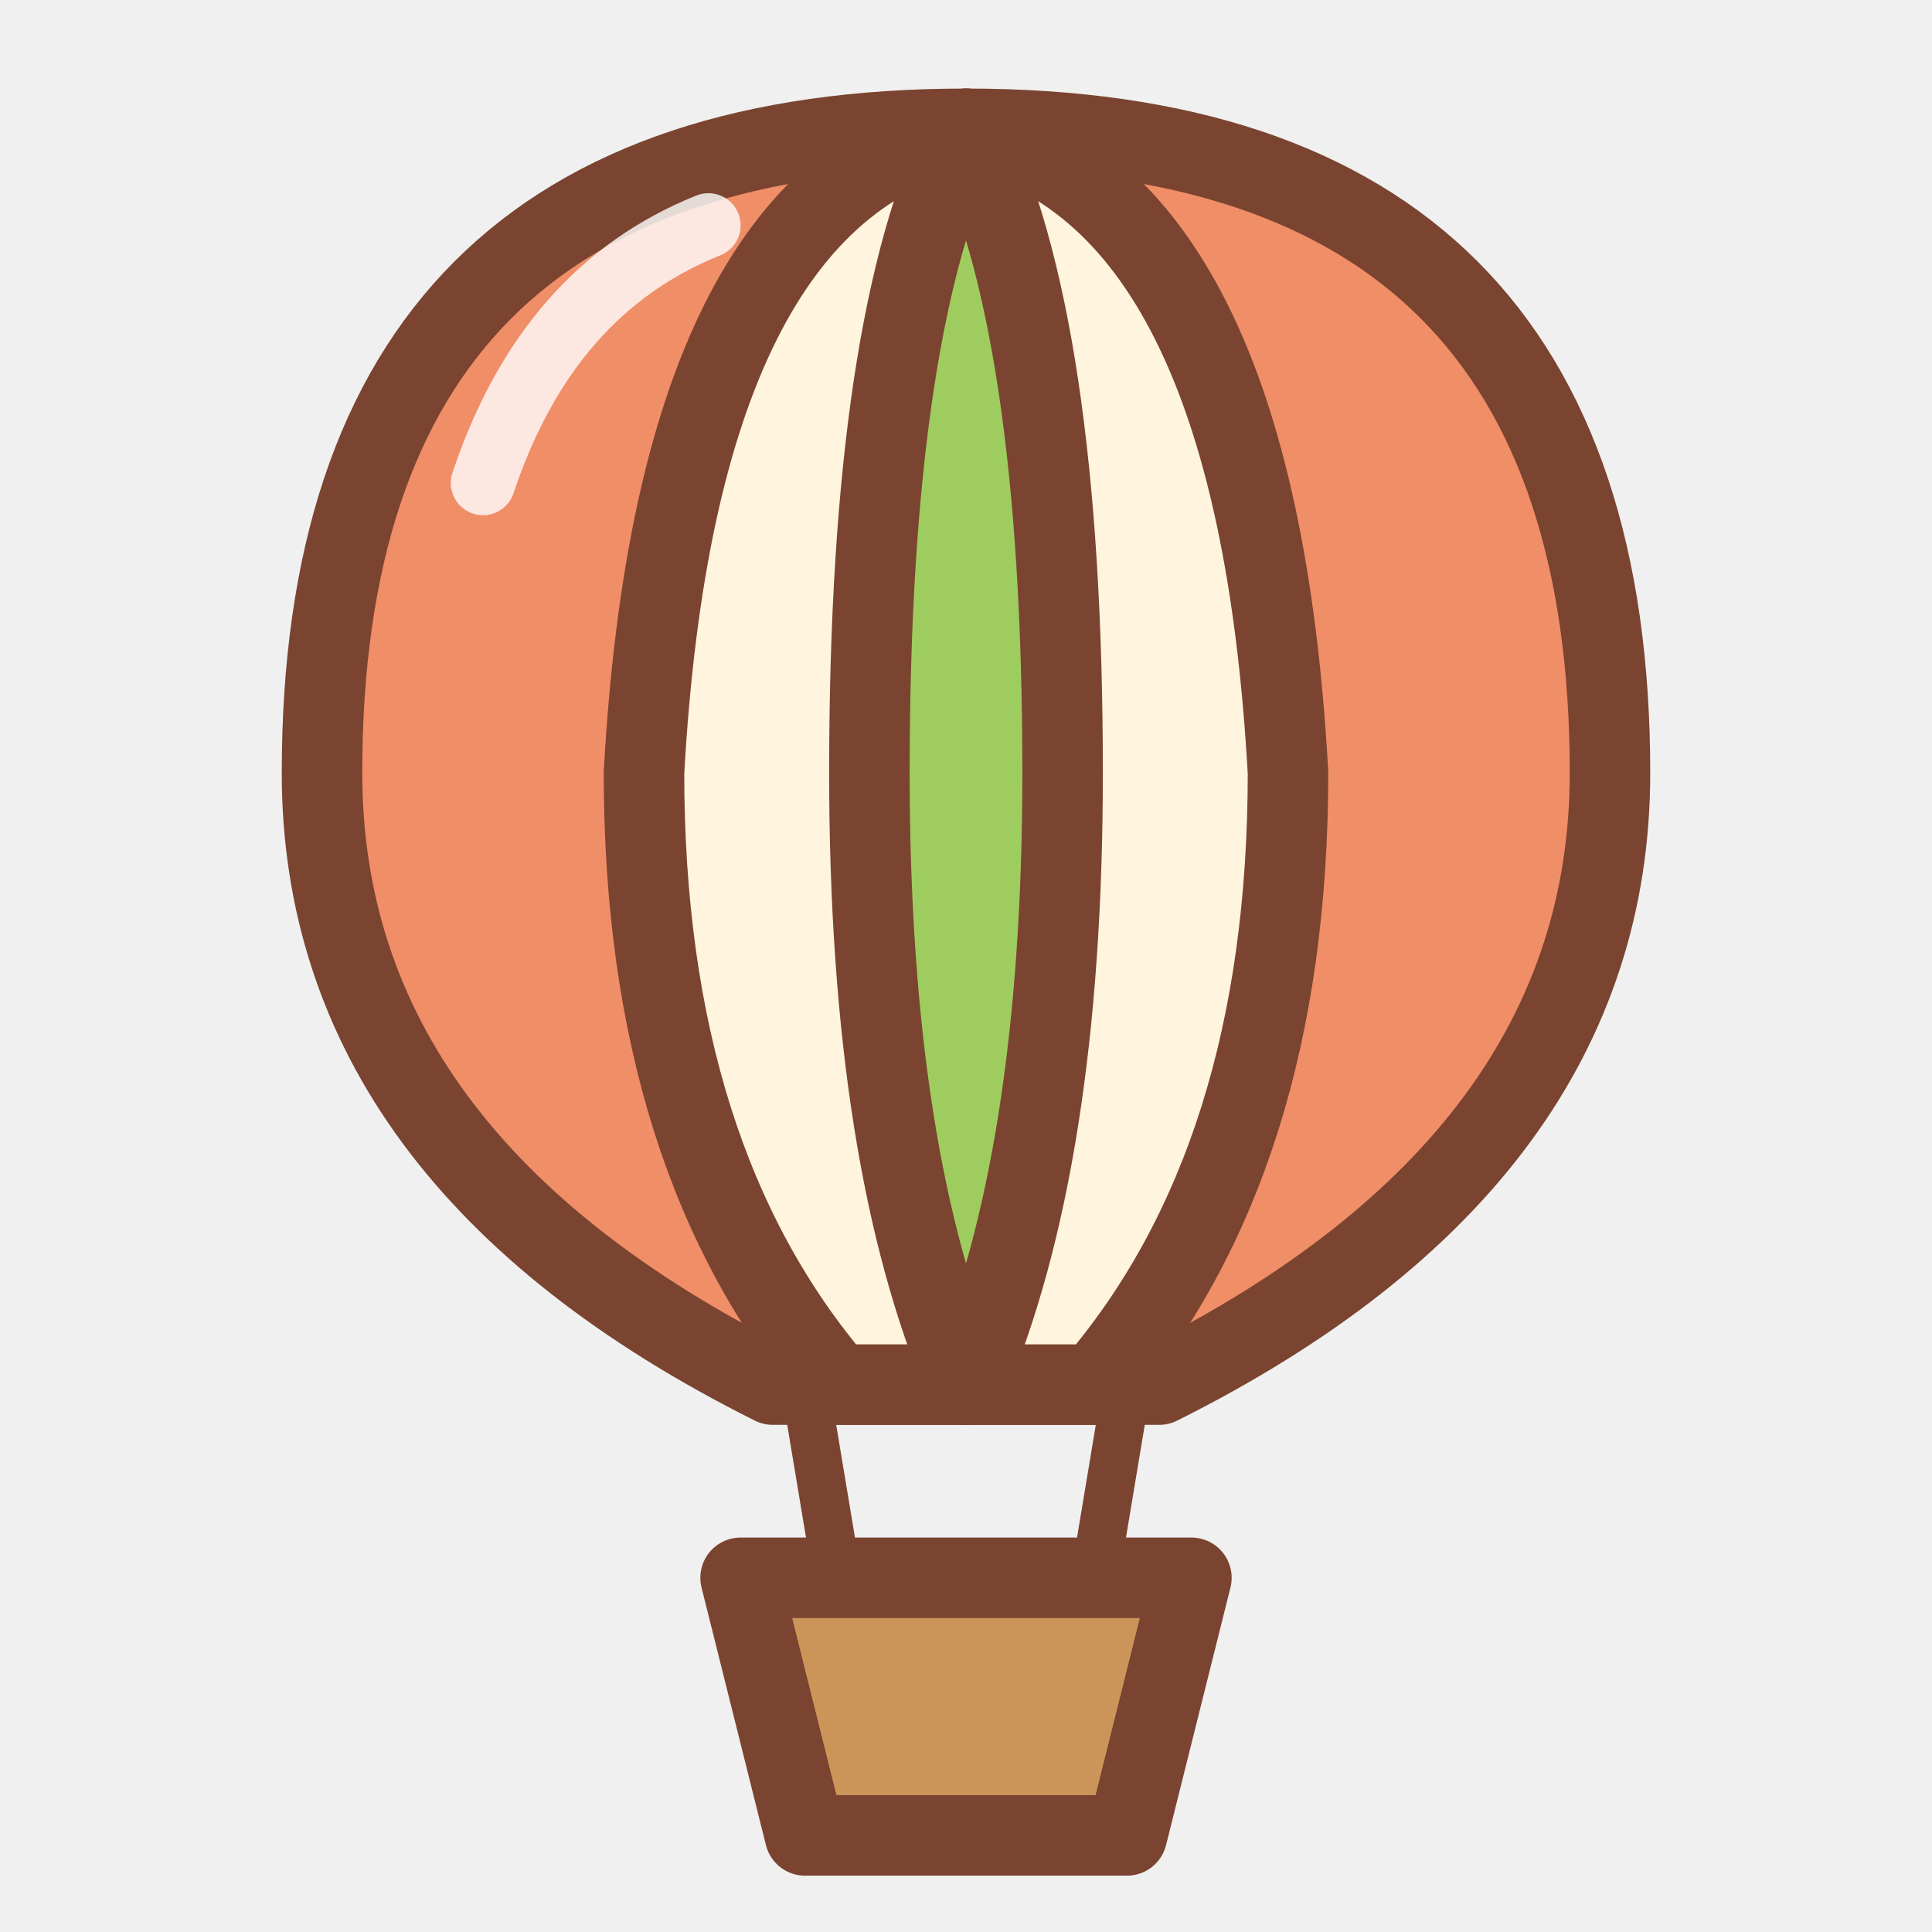
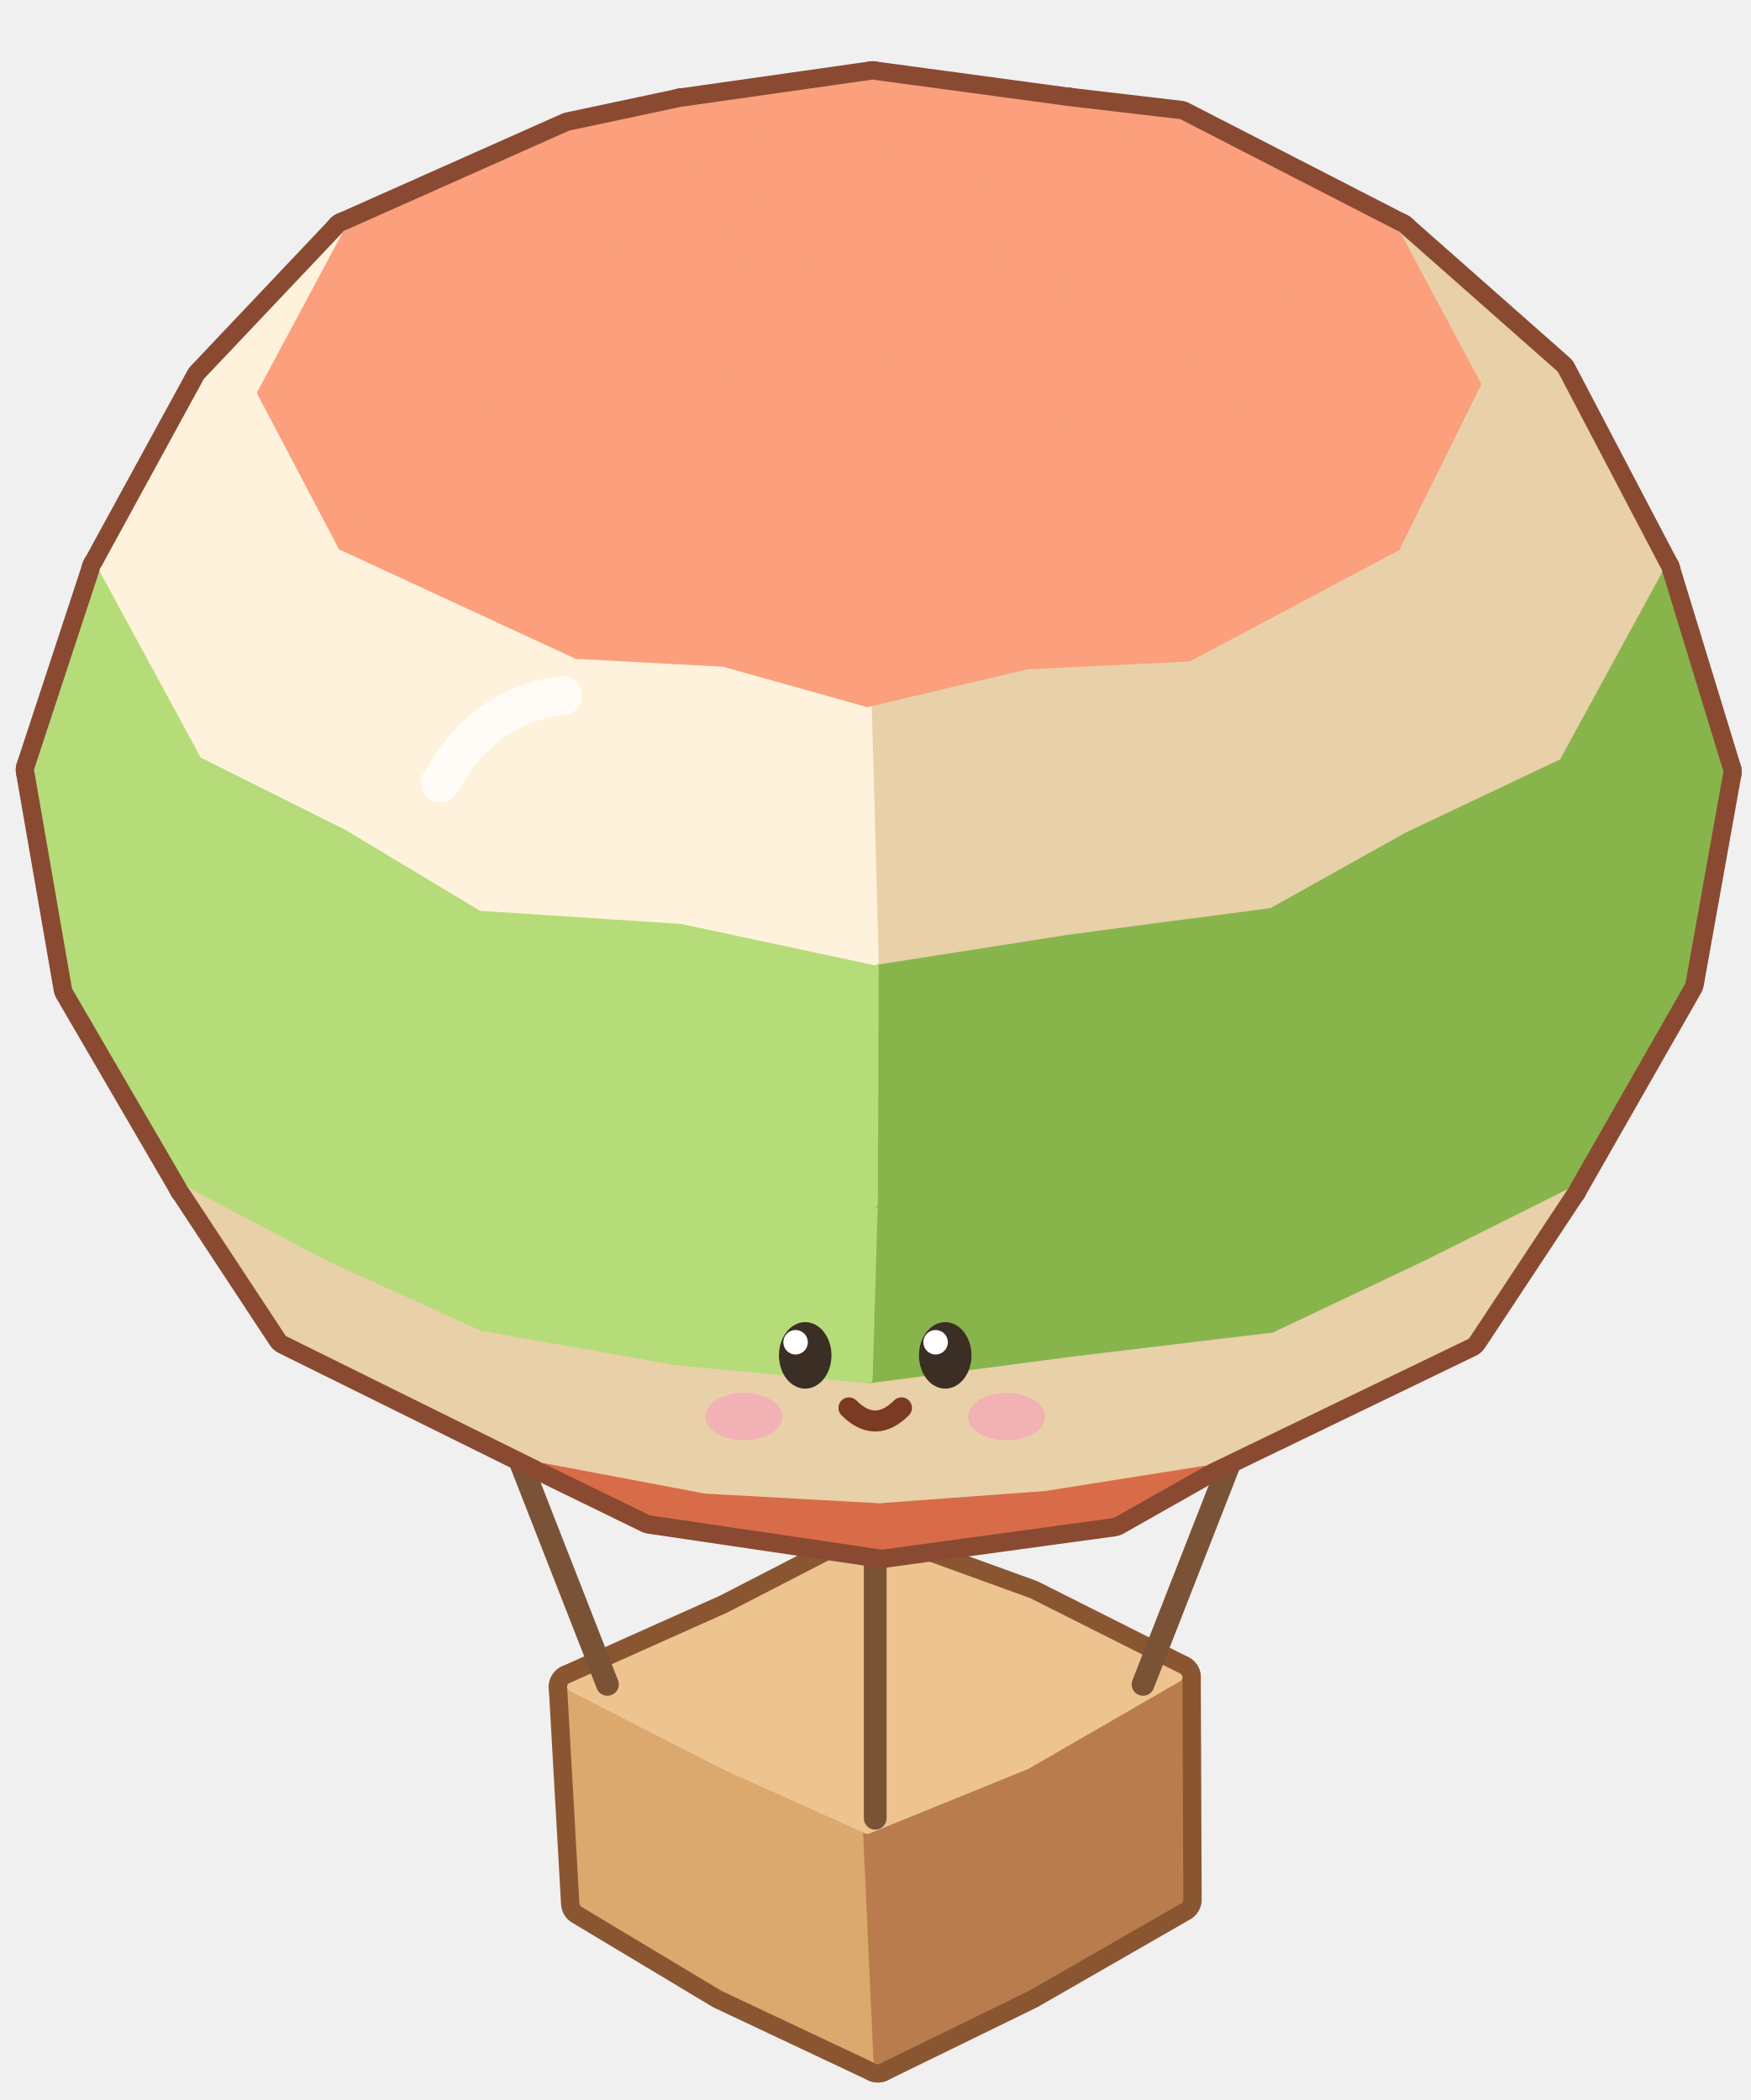
- <svg xmlns="http://www.w3.org/2000/svg" viewBox="0 0 120 120">
-   <g stroke-linejoin="round" stroke-linecap="round" stroke="#7a4430" stroke-width="5">
-     <path d="M60 8 Q100 8 100 48 Q100 72 72 86 L48 86 Q20 72 20 48 Q20 8 60 8 Z" fill="#f08e68" />
-     <path d="M60 8 Q78 12 80 48 Q80 72 68 86 L52 86 Q40 72 40 48 Q42 12 60 8 Z" fill="#fff4de" />
-     <path d="M60 8 Q66 20 66 48 Q66 72 60 86 Q54 72 54 48 Q54 20 60 8 Z" fill="#9fcc5f" />
-     <path d="M50 86 L52 98 M70 86 L68 98" fill="none" stroke-width="3" />
-     <path d="M46 98 L74 98 L70 114 L50 114 Z" fill="#cb9459" />
+ <svg xmlns="http://www.w3.org/2000/svg" viewBox="0 -40 200 240">
+   <g fill="#8a5632" stroke="#8a5632" stroke-width="5.2" stroke-linejoin="round">
+     <path d="M66.7 177.5L82.7 187.1L100.3 195.4L99.1 169.1L82.7 161.7L65.3 152.8Z" />
+     <path d="M134.7 177.1L117.3 187.1L100.3 195.4L99.1 169.1L117.3 161.7L134.6 151.7Z" />
+     <path d="M99.3 136.5L117.5 143.1L134.6 151.7L117.3 161.7L99.1 169.1L82.7 161.7L65.3 152.8L83.4 144.7Z" />
  </g>
-   <path d="M30 30 Q34 18 44 14" fill="none" stroke="#fff" stroke-width="4" stroke-linecap="round" opacity=".8" />
+   <path d="M66.7 177.5L82.7 187.1L100.3 195.4L99.1 169.1L82.7 161.7L65.3 152.8Z" fill="#dba86e" stroke="#dba86e" stroke-width="1" stroke-linejoin="round" />
+   <path d="M134.7 177.1L117.3 187.1L100.3 195.4L99.1 169.1L117.3 161.7L134.6 151.7Z" fill="#b97d4d" stroke="#b97d4d" stroke-width="1" stroke-linejoin="round" />
+   <path d="M99.3 136.5L117.5 143.1L134.6 151.7L117.3 161.7L99.1 169.1L82.7 161.7L65.3 152.8L83.4 144.7Z" fill="#edc48f" stroke="#edc48f" stroke-width="1" stroke-linejoin="round" />
+   <path d="M69.4 152.5L54.1 113.4" fill="none" stroke="#7a5236" stroke-width="2.6" stroke-linecap="round" stroke-linejoin="round" />
+   <path d="M130.6 152.5L145.9 113.4" fill="none" stroke="#7a5236" stroke-width="2.6" stroke-linecap="round" stroke-linejoin="round" />
+   <path d="M100.0 167.8L100.0 136.3" fill="none" stroke="#7a5236" stroke-width="2.6" stroke-linecap="round" stroke-linejoin="round" />
+   <g fill="#8a4a32" stroke="#8a4a32" stroke-width="5.2" stroke-linejoin="round">
+     <path d="M127.1 133.0L100.8 136.6L100.5 131.3L119.4 129.9L137.7 127.0Z" />
+     <path d="M100.8 136.6L74.4 132.7L62.1 126.7L80.6 130.2L100.5 131.3Z" />
+     <path d="M137.7 127.0L119.4 129.9L100.5 131.3L99.2 117.6L122.8 114.5L145.3 111.8Z" />
+     <path d="M100.5 131.3L80.6 130.2L62.1 126.7L55.1 111.6L77.1 115.5L99.2 117.6Z" />
+     <path d="M62.1 126.7L33.0 112.3L21.8 95.3L37.7 103.7L55.1 111.6Z" />
+     <path d="M167.5 112.6L137.7 127.0L145.3 111.8L162.4 103.7L178.8 95.5Z" />
+     <path d="M145.3 111.8L122.8 114.5L99.2 117.6L99.8 97.6L124.0 93.1L147.4 89.6Z" />
+     <path d="M99.2 117.6L77.1 115.5L55.1 111.6L52.8 89.5L76.1 92.3L99.8 97.6Z" />
+     <path d="M55.1 111.6L37.7 103.7L21.8 95.3L16.0 73.1L34.0 82.3L52.8 89.5Z" />
+     <path d="M21.8 95.3L8.7 72.8L4.4 48.0L16.0 73.1Z" />
+     <path d="M192.1 72.2L178.8 95.5L182.8 73.5L196.4 48.2Z" />
+     <path d="M178.8 95.5L162.4 103.7L145.3 111.8L147.4 89.6L166.0 82.2L182.8 73.5Z" />
+     <path d="M147.4 89.6L124.0 93.1L99.8 97.6L99.9 69.8L122.2 66.3L145.0 63.3Z" />
+     <path d="M99.8 97.6L76.1 92.3L52.8 89.5L55.0 63.6L77.9 65.1L99.9 69.8Z" />
+     <path d="M52.8 89.5L34.0 82.3L16.0 73.1L23.3 46.2L39.7 54.4L55.0 63.6Z" />
+     <path d="M16.0 73.1L4.4 48.0L11.9 25.2L23.3 46.2Z" />
+     <path d="M196.4 48.2L182.8 73.5L177.9 46.4L189.4 25.3Z" />
+     <path d="M182.8 73.5L166.0 82.2L147.4 89.6L145.0 63.3L160.4 54.7L177.9 46.4Z" />
+     <path d="M145.0 63.3L122.2 66.3L99.9 69.8L99.1 40.3L117.3 36.0L135.8 35.1Z" />
+     <path d="M99.9 69.8L77.9 65.1L55.0 63.6L65.9 34.8L82.7 35.7L99.1 40.3Z" />
+     <path d="M55.0 63.6L39.7 54.4L23.3 46.2L39.1 22.4L65.9 34.8Z" />
+     <path d="M23.3 46.2L11.9 25.2L29.9 4.9L39.1 22.4Z" />
+     <path d="M11.9 25.2L23.7 3.6L39.6 -13.2L29.9 4.9Z" />
+     <path d="M177.6 2.8L189.4 25.3L168.7 3.9L159.6 -13.1Z" />
+     <path d="M189.4 25.3L177.9 46.4L159.5 22.5L168.7 3.9Z" />
+     <path d="M177.9 46.4L160.4 54.7L145.0 63.3L135.8 35.1L159.5 22.5Z" />
+     <path d="M135.8 35.1L117.3 36.0L99.1 40.3L100.9 12.2L121.8 10.4Z" />
+     <path d="M99.1 40.3L82.7 35.7L65.9 34.8L78.6 9.4L100.9 12.2Z" />
+     <path d="M65.9 34.8L39.1 22.4L63.5 0.9L78.6 9.4Z" />
+     <path d="M39.1 22.4L29.9 4.9L57.4 -8.6L63.5 0.9Z" />
+     <path d="M29.9 4.9L39.6 -13.2L63.2 -20.2L57.4 -8.6Z" />
+     <path d="M39.6 -13.2L65.2 -24.6L77.9 -27.3L63.2 -20.2Z" />
+     <path d="M134.7 -25.9L159.6 -13.1L137.4 -20.6L121.9 -27.4Z" />
+     <path d="M159.6 -13.1L168.7 3.9L142.6 -9.1L137.4 -20.6Z" />
+     <path d="M168.7 3.9L159.5 22.5L136.5 1.3L142.6 -9.1Z" />
+     <path d="M159.5 22.5L135.8 35.1L121.8 10.4L136.5 1.3Z" />
+     <path d="M121.8 10.4L100.9 12.2L99.2 -8.3L106.3 -8.6Z" />
+     <path d="M100.9 12.2L78.6 9.4L92.5 -9.4L99.2 -8.3Z" />
+     <path d="M78.6 9.4L63.5 0.9L88.1 -13.2L92.5 -9.4Z" />
+     <path d="M63.5 0.9L57.4 -8.6L84.8 -14.8L88.1 -13.2Z" />
+     <path d="M57.4 -8.6L63.2 -20.2L88.2 -19.5L84.8 -14.8Z" />
+     <path d="M63.2 -20.2L77.9 -27.3L93.0 -22.1L88.2 -19.5Z" />
+     <path d="M77.9 -27.3L99.7 -30.4L100.2 -22.1L93.0 -22.1Z" />
+     <path d="M99.7 -30.4L121.9 -27.4L106.8 -22.5L100.2 -22.1Z" />
+     <path d="M121.9 -27.4L137.4 -20.6L112.1 -19.5L106.8 -22.5Z" />
+     <path d="M137.4 -20.6L142.6 -9.1L115.1 -15.3L112.1 -19.5Z" />
+     <path d="M142.6 -9.1L136.5 1.3L111.9 -11.6L115.1 -15.3Z" />
+     <path d="M136.5 1.3L121.8 10.4L106.3 -8.6L111.9 -11.6Z" />
+     <path d="M106.3 -8.6L99.2 -8.3L92.5 -9.4L88.1 -13.2L84.8 -14.8L88.2 -19.5L93.0 -22.1L100.2 -22.1L106.8 -22.5L112.1 -19.5L115.1 -15.3L111.9 -11.6Z" />
+   </g>
+   <path d="M127.1 133.0L100.8 136.6L100.5 131.3L119.4 129.9L137.7 127.0Z" fill="#d86c48" stroke="#d86c48" stroke-width="1" stroke-linejoin="round" />
+   <path d="M100.8 136.6L74.4 132.7L62.1 126.7L80.6 130.2L100.5 131.3Z" fill="#d86c48" stroke="#d86c48" stroke-width="1" stroke-linejoin="round" />
+   <path d="M137.7 127.0L119.4 129.9L100.5 131.3L99.2 117.6L122.8 114.5L145.3 111.8Z" fill="#e8d0a8" stroke="#e8d0a8" stroke-width="1" stroke-linejoin="round" />
+   <path d="M100.5 131.3L80.6 130.2L62.1 126.7L55.1 111.6L77.1 115.5L99.2 117.6Z" fill="#e8d0a8" stroke="#e8d0a8" stroke-width="1" stroke-linejoin="round" />
+   <path d="M62.1 126.7L33.0 112.3L21.8 95.3L37.7 103.7L55.1 111.6Z" fill="#e8d0a8" stroke="#e8d0a8" stroke-width="1" stroke-linejoin="round" />
+   <path d="M167.5 112.6L137.7 127.0L145.3 111.8L162.4 103.7L178.8 95.5Z" fill="#e8d0a8" stroke="#e8d0a8" stroke-width="1" stroke-linejoin="round" />
+   <path d="M145.3 111.8L122.8 114.5L99.2 117.6L99.8 97.6L124.0 93.1L147.4 89.6Z" fill="#88b44c" stroke="#88b44c" stroke-width="1" stroke-linejoin="round" />
+   <path d="M99.2 117.6L77.1 115.5L55.1 111.6L52.8 89.5L76.1 92.3L99.8 97.6Z" fill="#b5dc78" stroke="#b5dc78" stroke-width="1" stroke-linejoin="round" />
+   <path d="M55.1 111.6L37.7 103.7L21.8 95.3L16.0 73.1L34.0 82.3L52.8 89.5Z" fill="#b5dc78" stroke="#b5dc78" stroke-width="1" stroke-linejoin="round" />
+   <path d="M21.8 95.3L8.7 72.8L4.4 48.0L16.0 73.1Z" fill="#b5dc78" stroke="#b5dc78" stroke-width="1" stroke-linejoin="round" />
+   <path d="M192.1 72.2L178.8 95.5L182.8 73.5L196.4 48.2Z" fill="#88b44c" stroke="#88b44c" stroke-width="1" stroke-linejoin="round" />
+   <path d="M178.8 95.5L162.4 103.7L145.3 111.8L147.4 89.6L166.0 82.2L182.8 73.5Z" fill="#88b44c" stroke="#88b44c" stroke-width="1" stroke-linejoin="round" />
+   <path d="M147.4 89.6L124.0 93.1L99.8 97.6L99.9 69.8L122.2 66.3L145.0 63.3Z" fill="#88b44c" stroke="#88b44c" stroke-width="1" stroke-linejoin="round" />
+   <path d="M99.8 97.6L76.1 92.3L52.8 89.5L55.0 63.6L77.9 65.1L99.9 69.8Z" fill="#b5dc78" stroke="#b5dc78" stroke-width="1" stroke-linejoin="round" />
+   <path d="M52.8 89.5L34.0 82.3L16.0 73.1L23.3 46.2L39.7 54.4L55.0 63.6Z" fill="#b5dc78" stroke="#b5dc78" stroke-width="1" stroke-linejoin="round" />
+   <path d="M16.0 73.1L4.4 48.0L11.9 25.2L23.3 46.2Z" fill="#b5dc78" stroke="#b5dc78" stroke-width="1" stroke-linejoin="round" />
+   <path d="M196.4 48.2L182.8 73.5L177.9 46.4L189.4 25.3Z" fill="#88b44c" stroke="#88b44c" stroke-width="1" stroke-linejoin="round" />
+   <path d="M182.8 73.5L166.0 82.2L147.4 89.6L145.0 63.3L160.4 54.7L177.9 46.4Z" fill="#88b44c" stroke="#88b44c" stroke-width="1" stroke-linejoin="round" />
+   <path d="M145.0 63.3L122.2 66.3L99.9 69.8L99.1 40.3L117.3 36.0L135.8 35.1Z" fill="#e8d0a8" stroke="#e8d0a8" stroke-width="1" stroke-linejoin="round" />
+   <path d="M99.9 69.8L77.9 65.1L55.0 63.6L65.9 34.8L82.7 35.7L99.1 40.3Z" fill="#fff2dc" stroke="#fff2dc" stroke-width="1" stroke-linejoin="round" />
+   <path d="M55.0 63.6L39.7 54.4L23.3 46.2L39.1 22.4L65.9 34.8Z" fill="#fff2dc" stroke="#fff2dc" stroke-width="1" stroke-linejoin="round" />
+   <path d="M23.3 46.2L11.9 25.2L29.9 4.9L39.1 22.4Z" fill="#fff2dc" stroke="#fff2dc" stroke-width="1" stroke-linejoin="round" />
+   <path d="M11.9 25.2L23.7 3.6L39.6 -13.2L29.9 4.9Z" fill="#fff2dc" stroke="#fff2dc" stroke-width="1" stroke-linejoin="round" />
+   <path d="M177.6 2.8L189.4 25.3L168.7 3.9L159.6 -13.1Z" fill="#e8d0a8" stroke="#e8d0a8" stroke-width="1" stroke-linejoin="round" />
+   <path d="M189.4 25.3L177.9 46.4L159.5 22.5L168.7 3.9Z" fill="#e8d0a8" stroke="#e8d0a8" stroke-width="1" stroke-linejoin="round" />
+   <path d="M177.9 46.4L160.4 54.7L145.0 63.3L135.8 35.1L159.5 22.5Z" fill="#e8d0a8" stroke="#e8d0a8" stroke-width="1" stroke-linejoin="round" />
+   <path d="M135.8 35.1L117.3 36.0L99.1 40.3L100.9 12.2L121.8 10.4Z" fill="#fb9f7c" stroke="#fb9f7c" stroke-width="1" stroke-linejoin="round" />
+   <path d="M99.1 40.3L82.7 35.7L65.9 34.8L78.6 9.4L100.9 12.2Z" fill="#fb9f7c" stroke="#fb9f7c" stroke-width="1" stroke-linejoin="round" />
+   <path d="M65.9 34.8L39.1 22.4L63.5 0.9L78.6 9.4Z" fill="#fb9f7c" stroke="#fb9f7c" stroke-width="1" stroke-linejoin="round" />
+   <path d="M39.1 22.4L29.9 4.9L57.4 -8.6L63.5 0.9Z" fill="#fb9f7c" stroke="#fb9f7c" stroke-width="1" stroke-linejoin="round" />
+   <path d="M29.9 4.9L39.6 -13.2L63.2 -20.2L57.4 -8.6Z" fill="#fb9f7c" stroke="#fb9f7c" stroke-width="1" stroke-linejoin="round" />
+   <path d="M39.6 -13.2L65.2 -24.6L77.9 -27.3L63.2 -20.2Z" fill="#fb9f7c" stroke="#fb9f7c" stroke-width="1" stroke-linejoin="round" />
+   <path d="M134.7 -25.9L159.6 -13.1L137.4 -20.6L121.9 -27.4Z" fill="#fb9f7c" stroke="#fb9f7c" stroke-width="1" stroke-linejoin="round" />
+   <path d="M159.6 -13.1L168.7 3.9L142.6 -9.1L137.4 -20.6Z" fill="#fb9f7c" stroke="#fb9f7c" stroke-width="1" stroke-linejoin="round" />
+   <path d="M168.7 3.9L159.5 22.5L136.5 1.3L142.6 -9.1Z" fill="#fb9f7c" stroke="#fb9f7c" stroke-width="1" stroke-linejoin="round" />
+   <path d="M159.5 22.5L135.8 35.1L121.8 10.4L136.5 1.3Z" fill="#fb9f7c" stroke="#fb9f7c" stroke-width="1" stroke-linejoin="round" />
+   <path d="M121.8 10.4L100.9 12.2L99.2 -8.3L106.3 -8.6Z" fill="#fb9f7c" stroke="#fb9f7c" stroke-width="1" stroke-linejoin="round" />
+   <path d="M100.9 12.2L78.6 9.4L92.5 -9.4L99.2 -8.3Z" fill="#fb9f7c" stroke="#fb9f7c" stroke-width="1" stroke-linejoin="round" />
+   <path d="M78.6 9.4L63.5 0.9L88.1 -13.2L92.5 -9.4Z" fill="#fb9f7c" stroke="#fb9f7c" stroke-width="1" stroke-linejoin="round" />
+   <path d="M63.5 0.9L57.4 -8.6L84.8 -14.8L88.1 -13.2Z" fill="#fb9f7c" stroke="#fb9f7c" stroke-width="1" stroke-linejoin="round" />
+   <path d="M57.4 -8.6L63.2 -20.2L88.2 -19.5L84.8 -14.8Z" fill="#fb9f7c" stroke="#fb9f7c" stroke-width="1" stroke-linejoin="round" />
+   <path d="M63.2 -20.2L77.9 -27.3L93.0 -22.1L88.2 -19.5Z" fill="#fb9f7c" stroke="#fb9f7c" stroke-width="1" stroke-linejoin="round" />
+   <path d="M77.9 -27.3L99.7 -30.4L100.2 -22.1L93.0 -22.1Z" fill="#fb9f7c" stroke="#fb9f7c" stroke-width="1" stroke-linejoin="round" />
+   <path d="M99.7 -30.4L121.9 -27.4L106.8 -22.5L100.2 -22.1Z" fill="#fb9f7c" stroke="#fb9f7c" stroke-width="1" stroke-linejoin="round" />
+   <path d="M121.9 -27.4L137.4 -20.6L112.1 -19.5L106.8 -22.5Z" fill="#fb9f7c" stroke="#fb9f7c" stroke-width="1" stroke-linejoin="round" />
+   <path d="M137.4 -20.6L142.6 -9.1L115.1 -15.3L112.1 -19.5Z" fill="#fb9f7c" stroke="#fb9f7c" stroke-width="1" stroke-linejoin="round" />
+   <path d="M142.6 -9.1L136.5 1.3L111.9 -11.6L115.1 -15.3Z" fill="#fb9f7c" stroke="#fb9f7c" stroke-width="1" stroke-linejoin="round" />
+   <path d="M136.5 1.3L121.8 10.4L106.3 -8.6L111.9 -11.6Z" fill="#fb9f7c" stroke="#fb9f7c" stroke-width="1" stroke-linejoin="round" />
+   <path d="M106.3 -8.6L99.2 -8.3L92.5 -9.4L88.1 -13.2L84.8 -14.8L88.2 -19.5L93.0 -22.1L100.2 -22.1L106.8 -22.5L112.1 -19.5L115.1 -15.3L111.9 -11.6Z" fill="#fb9f7c" stroke="#fb9f7c" stroke-width="1" stroke-linejoin="round" />
+   <path d="M50.3 49.5q5 -9 14 -10" fill="none" stroke="#ffffff" stroke-width="4.4" stroke-linecap="round" stroke-linejoin="round" opacity=".8" />
+   <ellipse cx="92.0" cy="114.9" rx="3.0" ry="3.8" fill="#3a2e25" />
+   <circle cx="90.9" cy="113.4" r="1.4" fill="#ffffff" />
+   <ellipse cx="108.0" cy="114.9" rx="3.0" ry="3.8" fill="#3a2e25" />
+   <circle cx="106.9" cy="113.4" r="1.4" fill="#ffffff" />
+   <path d="M97.0 120.9q3 3 6 0" fill="none" stroke="#7a3a24" stroke-width="2.4" stroke-linecap="round" stroke-linejoin="round" />
+   <ellipse cx="85.0" cy="121.9" rx="4.4" ry="2.7" fill="#f6a7b8" opacity=".75" />
+   <ellipse cx="115.0" cy="121.9" rx="4.4" ry="2.7" fill="#f6a7b8" opacity=".75" />
</svg>
